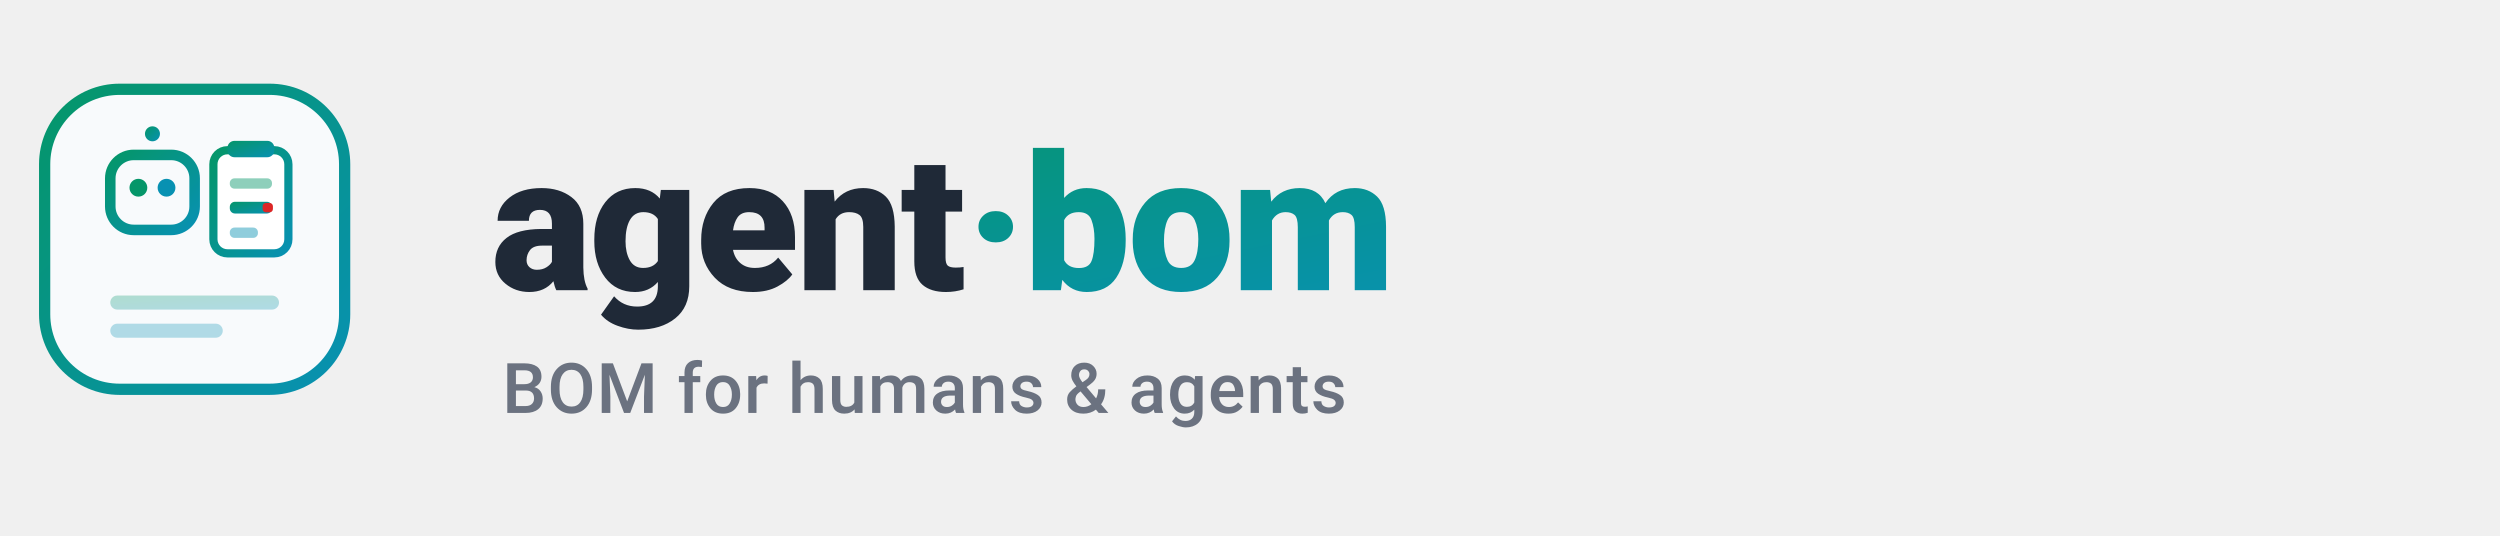
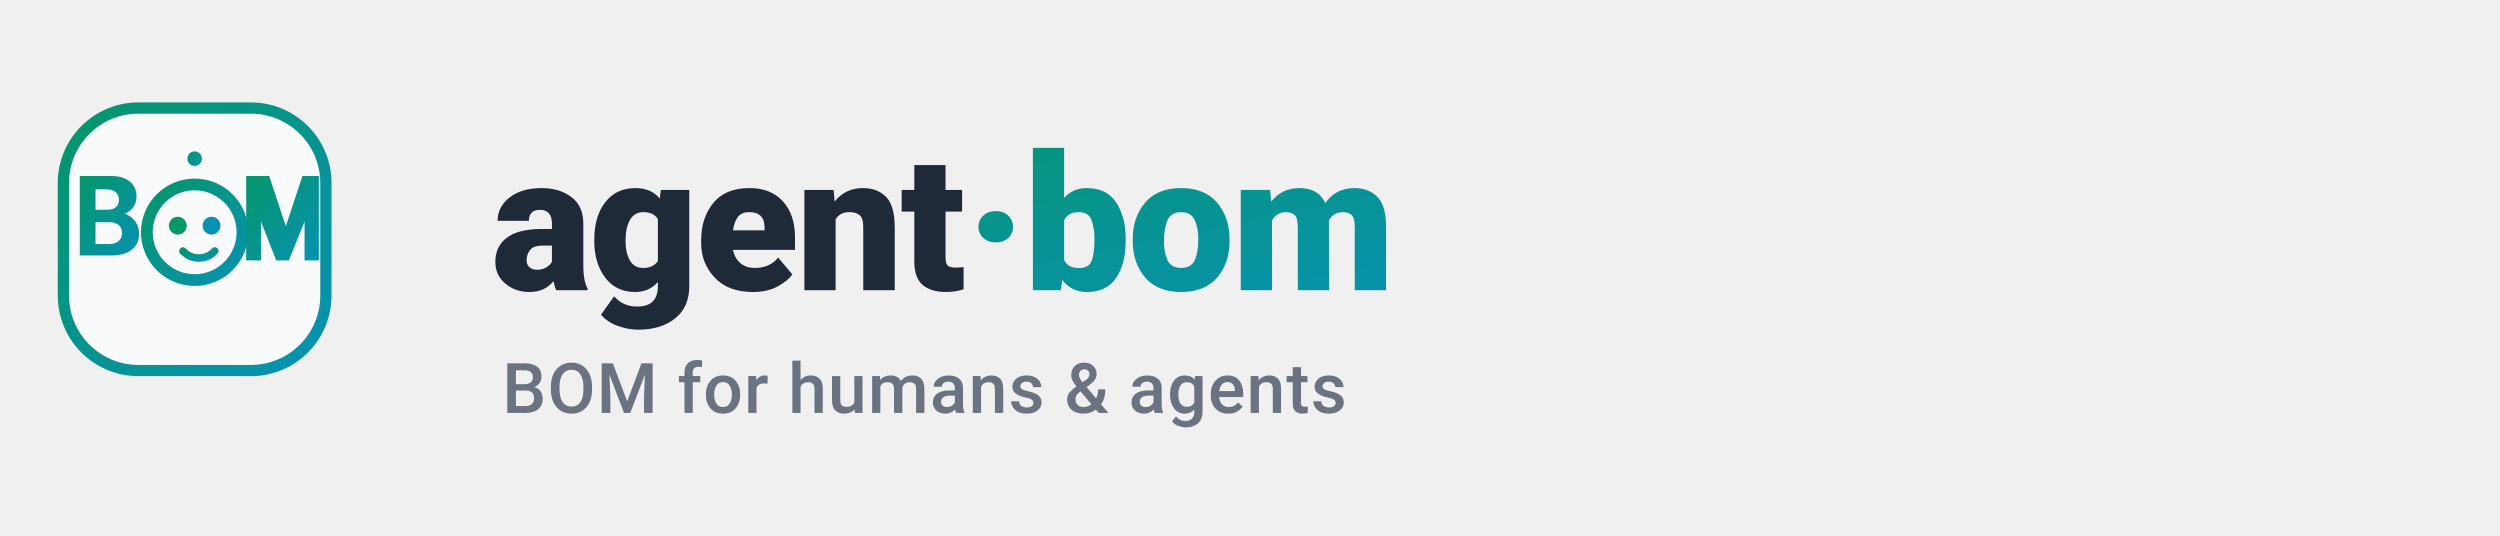
<svg xmlns="http://www.w3.org/2000/svg" viewBox="0 0 448 96" fill="none" role="img" aria-label="agent-bom — BOM for humans &amp; agents">
  <defs>
    <linearGradient id="abg" x1="0" y1="0" x2="1" y2="1">
      <stop offset="0%" stop-color="#059669" />
      <stop offset="100%" stop-color="#0891b2" />
    </linearGradient>
  </defs>
  <g transform="translate(8, 16) scale(0.84)">
-     <rect x="0" y="0" width="64" height="64" rx="16" fill="#f8fafc" stroke="url(#abg)" stroke-width="2.4" />
-     <rect x="14" y="14" width="18" height="16" rx="5" fill="none" stroke="url(#abg)" stroke-width="2.25" />
-     <circle cx="20" cy="21" r="1.9" fill="#059669" />
-     <circle cx="26" cy="21" r="1.9" fill="#0891b2" />
-     <path d="M23 14V10.5" stroke="url(#abg)" stroke-width="2.25" stroke-linecap="round" />
-     <circle cx="23" cy="9.5" r="1.6" fill="url(#abg)" />
-     <path d="M32 22h4" stroke="url(#abg)" stroke-width="2" stroke-linecap="round" />
-     <rect x="36" y="13" width="16" height="22" rx="3" fill="#ffffff" stroke="url(#abg)" stroke-width="1.75" />
-     <rect x="39" y="11" width="10" height="3.5" rx="1.5" fill="url(#abg)" />
-     <rect x="39.5" y="19" width="9" height="2.2" rx="1" fill="#059669" fill-opacity="0.45" />
-     <rect x="39.5" y="24" width="9" height="2.5" rx="1.1" fill="url(#abg)" />
-     <rect x="46.5" y="24.25" width="2.2" height="2" rx="0.7" fill="#dc2626" />
-     <rect x="39.5" y="29.5" width="6" height="2.2" rx="1" fill="#0891b2" fill-opacity="0.45" />
-     <rect x="14" y="44" width="36" height="3" rx="1.5" fill="url(#abg)" fill-opacity="0.3" />
-     <rect x="14" y="50" width="24" height="3" rx="1.5" fill="#0891b2" fill-opacity="0.3" />
+     <rect x="4" y="4" width="56" height="56" rx="16" fill="#f8fafc" stroke="url(#abg)" stroke-width="2.4" />
+     <path fill="url(#abg)" d="M7.5 18.5h6.8c3.3 0 5.3 1.75 5.3 4.35 0 1.75-.95 3.05-2.5 3.7 1.85.7 3.05 2.15 3.05 4.35 0 2.8-2.2 4.55-5.9 4.55H7.5V18.5zm3.35 2.85v4.35h2.55c1.55 0 2.45-.75 2.45-2.15s-1-2.2-2.7-2.2h-2.3zm0 7v4.65h2.9c1.7 0 2.75-.85 2.75-2.35s-1-2.3-2.8-2.3h-2.85z" />
+     <circle cx="32" cy="30.5" r="10.2" fill="none" stroke="url(#abg)" stroke-width="2.5" />
+     <circle cx="28.4" cy="29.1" r="1.9" fill="#059669" />
+     <circle cx="35.6" cy="29.1" r="1.9" fill="#0891b2" />
+     <path d="M29.5 34.5c.95 1 2.05 1.5 3.4 1.5s2.45-.5 3.4-1.5" fill="none" stroke="url(#abg)" stroke-width="1.6" stroke-linecap="round" />
+     <path d="M32 20.3V16.4" stroke="url(#abg)" stroke-width="2.2" stroke-linecap="round" />
+     <circle cx="32" cy="14.8" r="1.55" fill="url(#abg)" />
+     <path fill="url(#abg)" d="M44.5 18.5h3.4l3.55 10.7 3.55-10.7H58.5v18h-3.05V28.2L52.1 36.5h-2.7l-3.25-8.3V36.5H43V18.5h1.5z" />
  </g>
  <text x="88" y="52" font-family="system-ui, -apple-system, 'Segoe UI', Roboto, sans-serif" font-size="34" font-weight="800" letter-spacing="-0.5" fill="#1f2937">agent<tspan fill="url(#abg)">·bom</tspan>
  </text>
  <text x="90" y="74" font-family="system-ui, -apple-system, 'Segoe UI', Roboto, sans-serif" font-size="12.5" font-weight="500" letter-spacing="0.2" fill="#6b7280">BOM for humans &amp; agents</text>
</svg>
